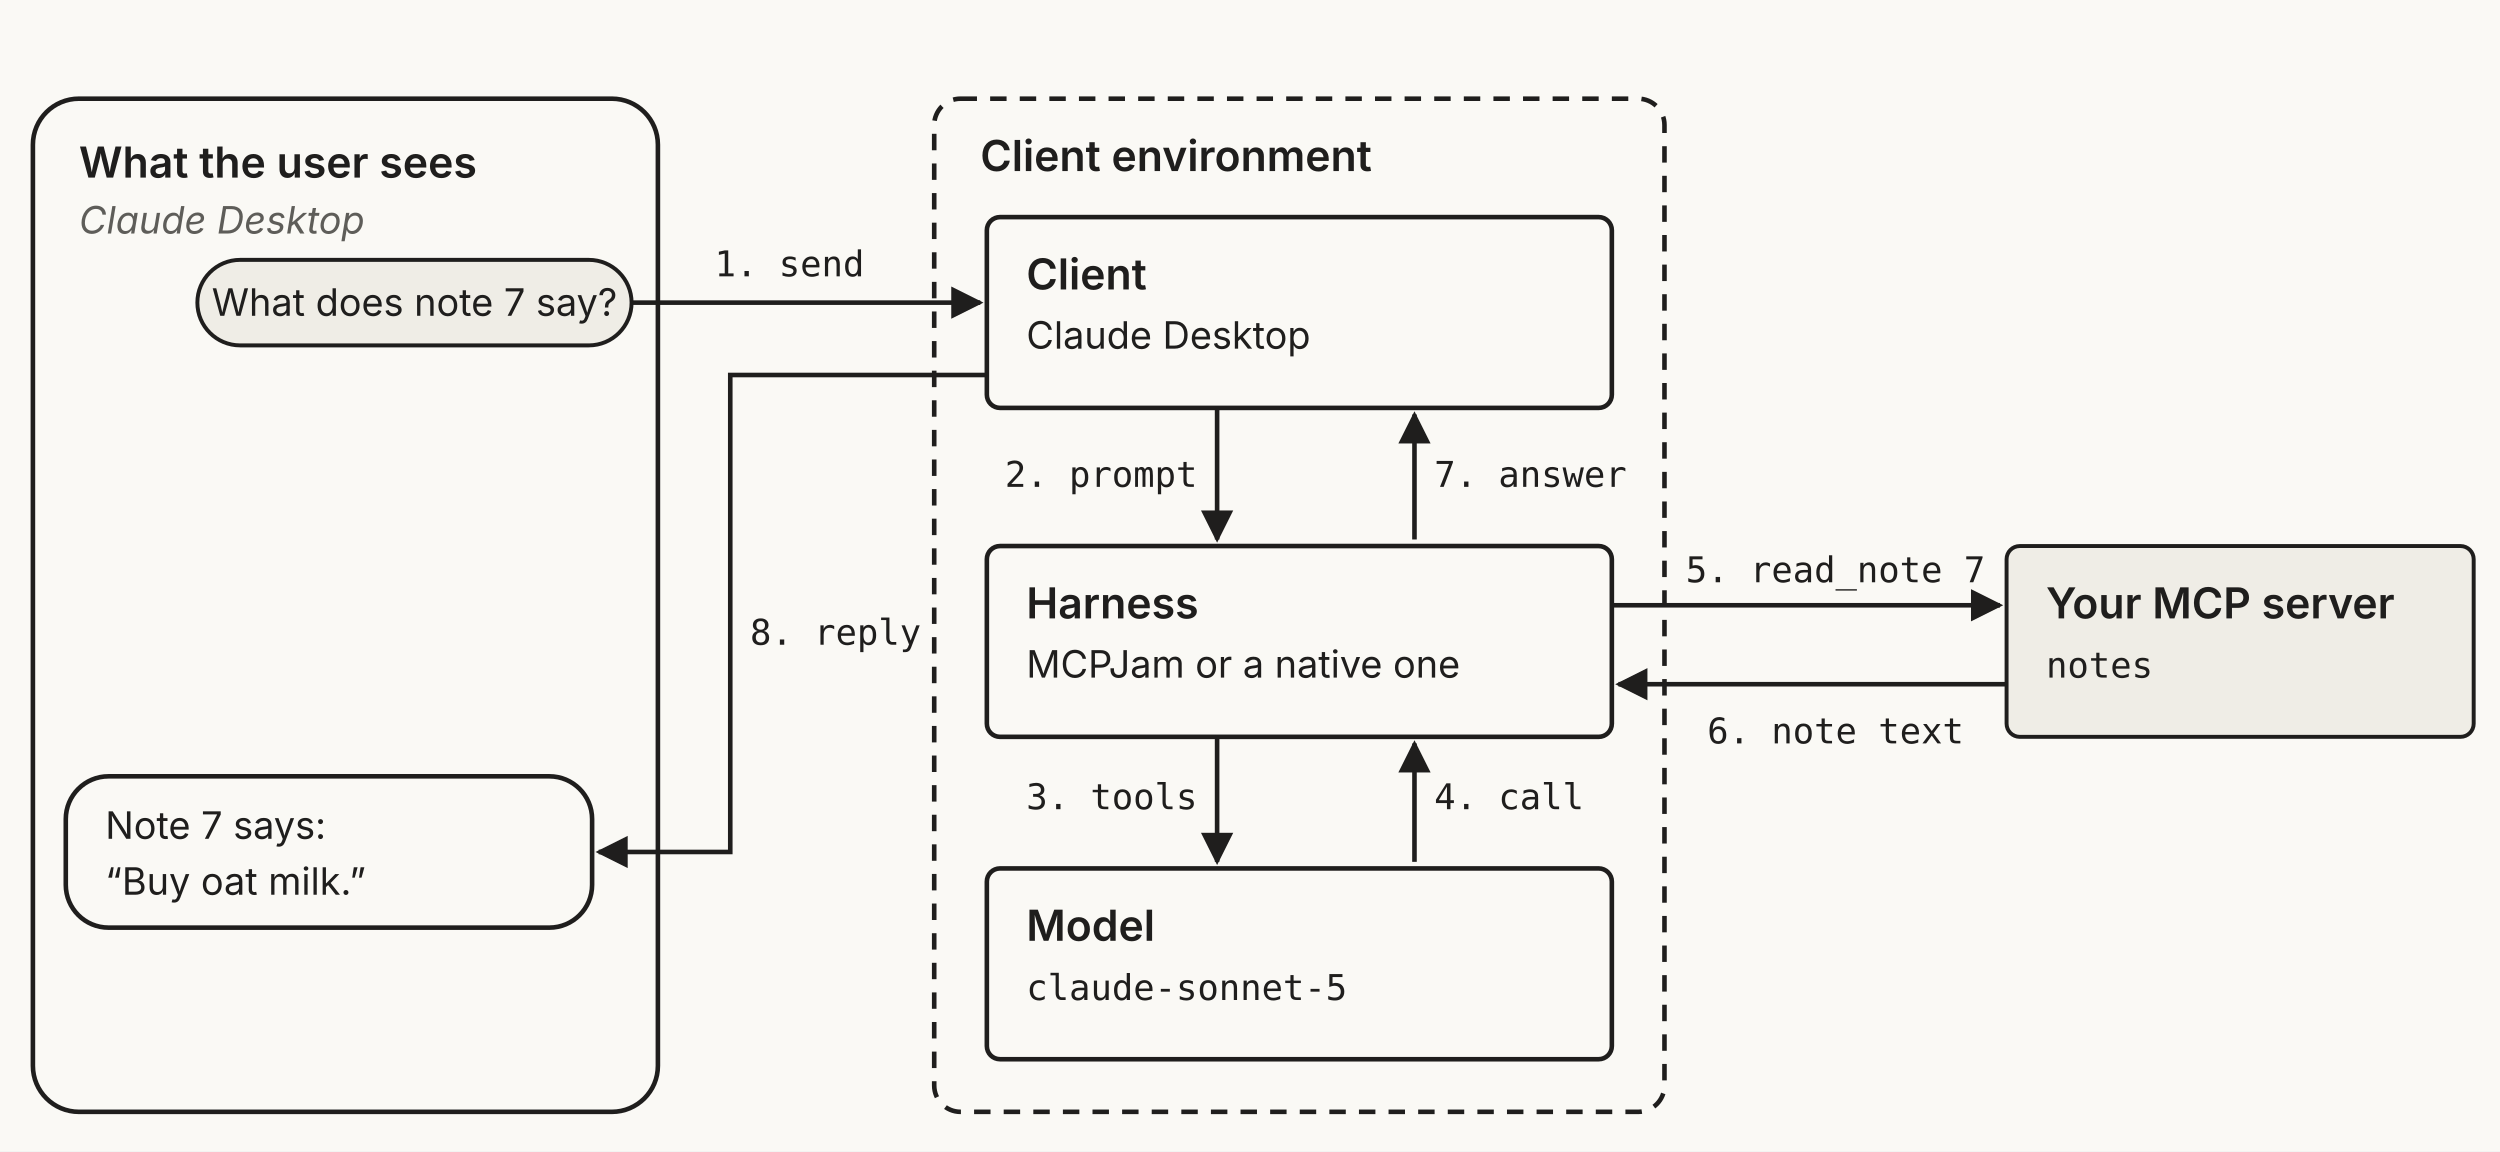
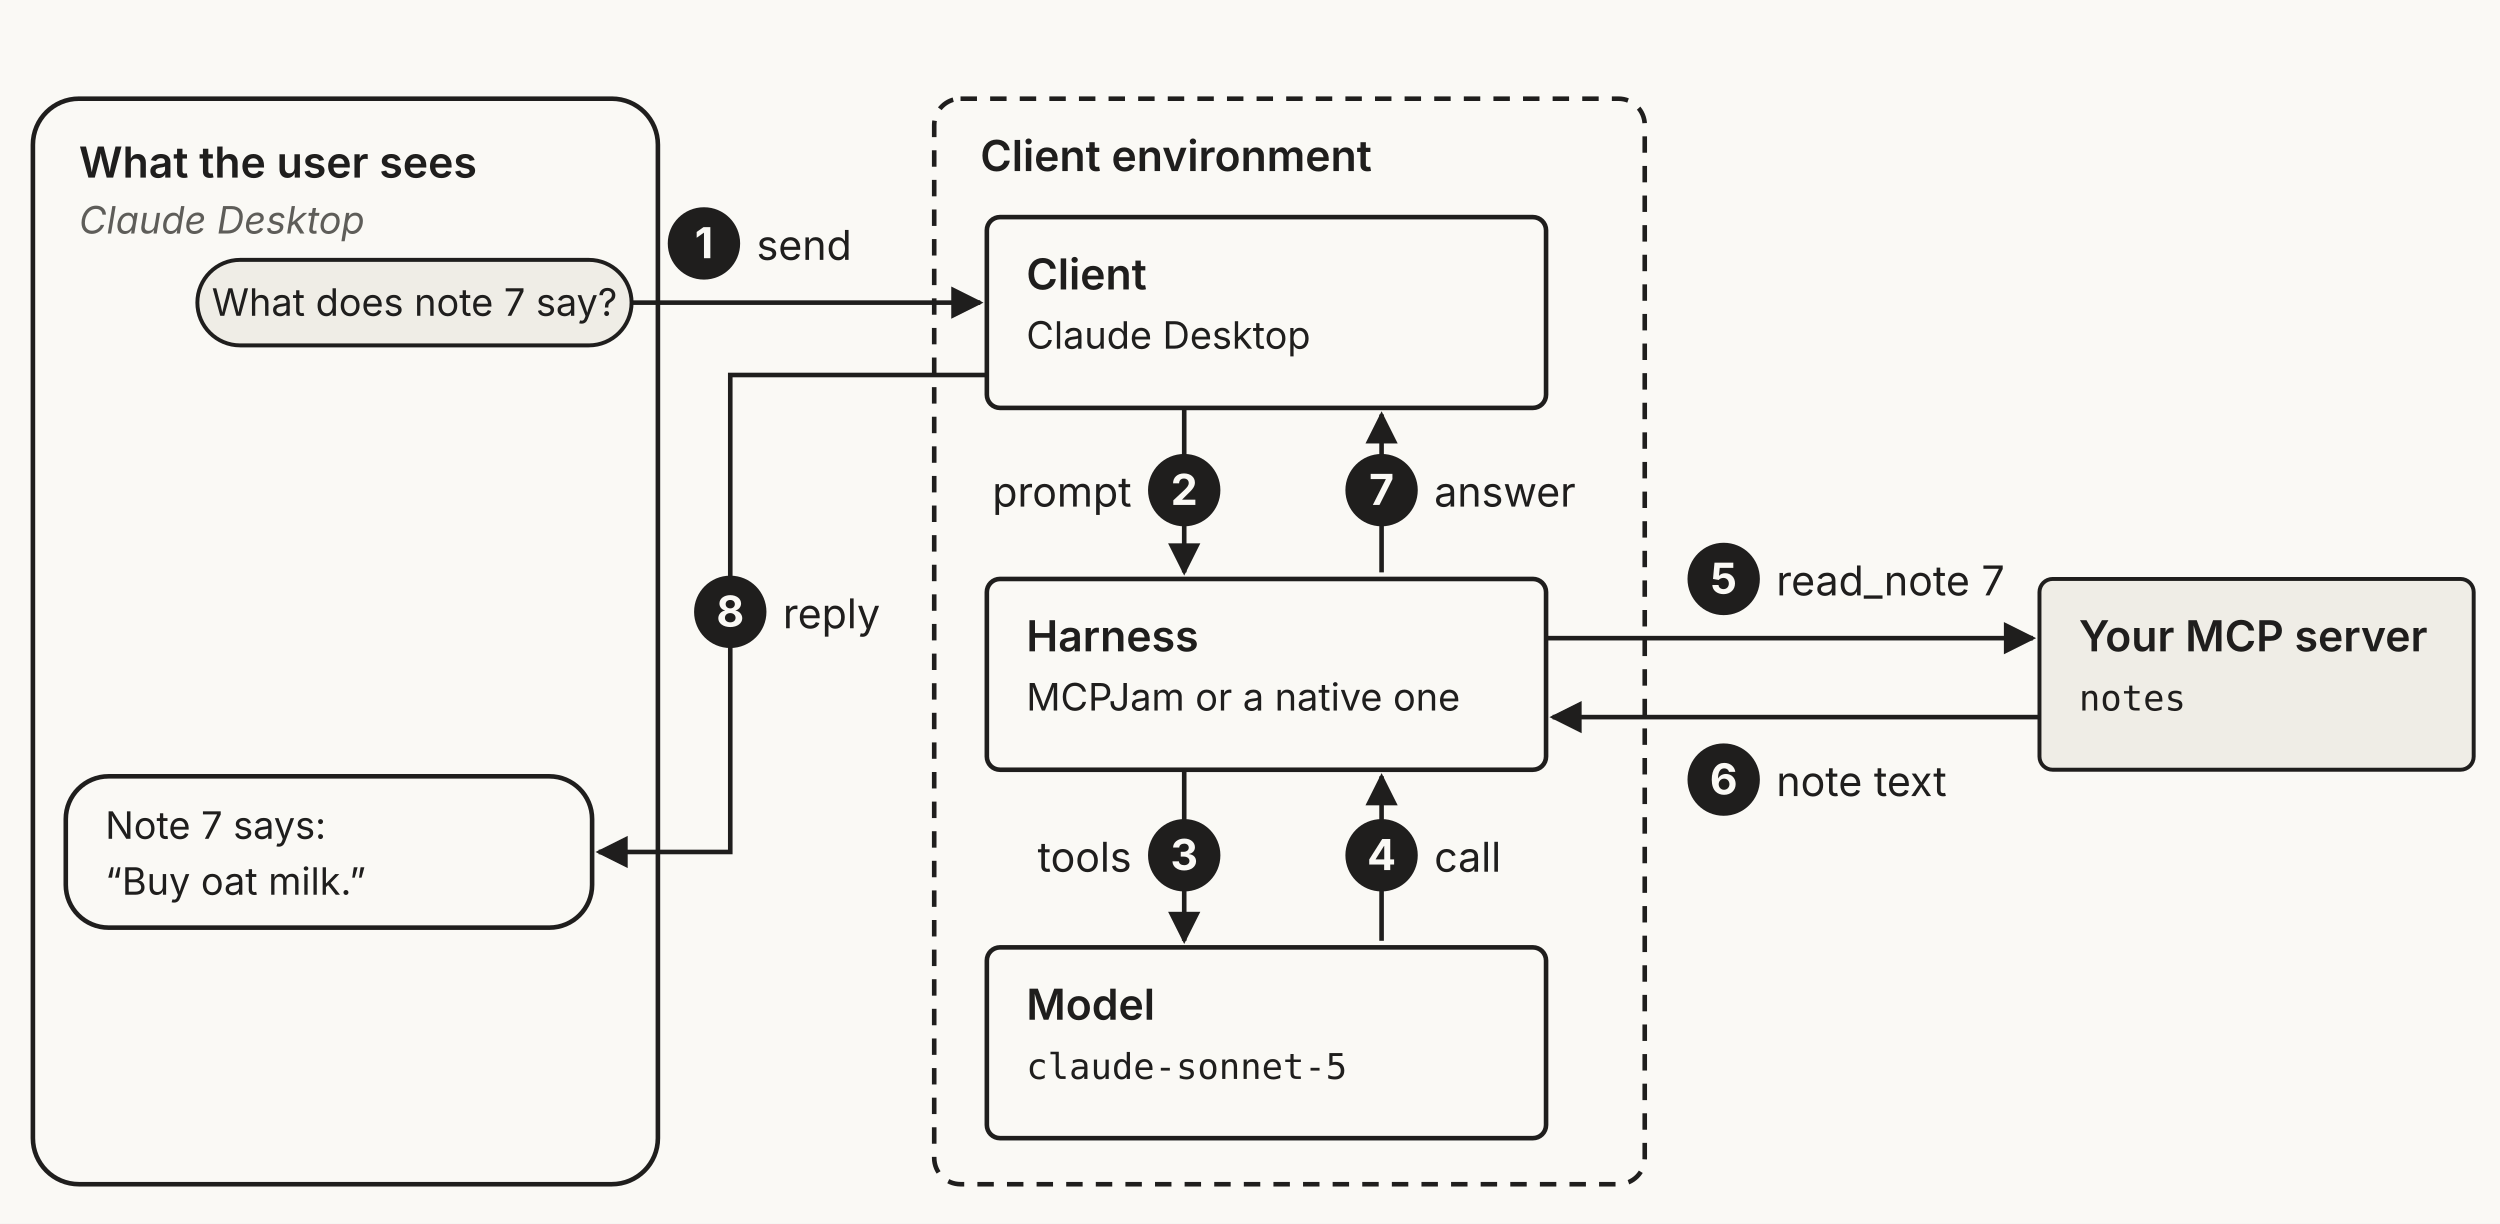
- <svg xmlns="http://www.w3.org/2000/svg" viewBox="0 0 760 350" width="760" height="350" role="img" aria-label="What the user sees and the request path that produced it">
+ <svg xmlns="http://www.w3.org/2000/svg" viewBox="0 0 760 372" width="760" height="372" role="img" aria-label="What the user sees and the request path that produced it">
  <style>text{fill:#1f1e1d;font-family:Inter,-apple-system,BlinkMacSystemFont,'Segoe UI',Helvetica,Arial,sans-serif;font-size:13px}
.sm{font-size:11.5px}
.mono{font-family:'JetBrains Mono',ui-monospace,Menlo,Consolas,monospace}
.sm.mono{font-size:10.8px}
.h{font-weight:600}
.i{font-style:italic;fill:#5e5d59}
.big{font-size:34px;font-weight:600;font-family:'JetBrains Mono',ui-monospace,Menlo,Consolas,monospace}
.b{fill:#faf9f5;stroke:#1f1e1d;stroke-width:1.4}
.s{fill:#efede6;stroke:#1f1e1d;stroke-width:1.2}
.dash{stroke-dasharray:5 4}
.thick{stroke-width:2.6}
.none{fill:none;stroke:#1f1e1d}
.fill{fill:#1f1e1d;stroke:#1f1e1d}
.ln{stroke:#1f1e1d;stroke-width:1.4;fill:none;marker-end:url(#ah)}
.ln-plain{stroke:#1f1e1d;stroke-width:1.4;fill:none}
.rule{stroke:#5e5d59;stroke-width:1.2;fill:none}
.ahp{fill:#1f1e1d}
.red{fill:#c62828;stroke:none}
.rt{fill:#ffffff;font-size:12px;font-weight:600}
+ .nb{fill:#1f1e1d}
+ .nt{fill:#faf9f5;font-size:13px;font-weight:700}
+ .lb{font-size:12.5px}
+ .lb.mono{font-size:11.8px}
</style>
  <defs>
    <marker id="ah" viewBox="0 0 10 10" refX="9" refY="5" markerWidth="7" markerHeight="7" orient="auto-start-reverse">
      <path d="M0,0 L10,5 L0,10 z" class="ahp" />
    </marker>
  </defs>
-   <rect width="760" height="350" fill="#faf9f5" />
-   <rect x="10" y="30" width="190" height="308" rx="14" class="b" />
+   <rect width="760" height="372" fill="#faf9f5" />
+   <rect x="10" y="30" width="190" height="330" rx="14" class="b" />
  <text x="24" y="54" class="h" text-anchor="start">What the user sees</text>
  <text x="24" y="71" class="sm i" text-anchor="start">Claude Desktop</text>
  <rect x="60" y="79" width="132" height="26" rx="13" class="s" />
  <text x="126" y="96" class="sm" text-anchor="middle">What does note 7 say?</text>
  <rect x="20" y="236" width="160" height="46" rx="13" class="b" />
  <text x="32" y="255" class="sm" text-anchor="start">Note 7 says:</text>
  <text x="32" y="272" class="sm" text-anchor="start">“Buy oat milk.”</text>
-   <rect x="284" y="30" width="222" height="308" rx="8" class="b dash" />
+   <rect x="284" y="30" width="216" height="330" rx="8" class="b dash" />
  <text x="298" y="52" class="h" text-anchor="start">Client environment</text>
-   <rect x="300" y="66" width="190" height="58" rx="4" class="b" />
+   <rect x="300" y="66" width="170" height="58" rx="4" class="b" />
  <text x="312" y="88" class="h" text-anchor="start">Client</text>
  <text x="312" y="106" class="sm" text-anchor="start">Claude Desktop</text>
-   <rect x="300" y="166" width="190" height="58" rx="4" class="b" />
-   <text x="312" y="188" class="h" text-anchor="start">Harness</text>
-   <text x="312" y="206" class="sm" text-anchor="start">MCPJam or a native one</text>
-   <rect x="300" y="264" width="190" height="58" rx="4" class="b" />
-   <text x="312" y="286" class="h" text-anchor="start">Model</text>
-   <text x="312" y="304" class="sm mono" text-anchor="start">claude-sonnet-5</text>
-   <rect x="610" y="166" width="142" height="58" rx="4" class="s" />
-   <text x="622" y="188" class="h" text-anchor="start">Your MCP server</text>
-   <text x="622" y="206" class="sm mono" text-anchor="start">notes</text>
+   <rect x="300" y="176" width="170" height="58" rx="4" class="b" />
+   <text x="312" y="198" class="h" text-anchor="start">Harness</text>
+   <text x="312" y="216" class="sm" text-anchor="start">MCPJam or a native one</text>
+   <rect x="300" y="288" width="170" height="58" rx="4" class="b" />
+   <text x="312" y="310" class="h" text-anchor="start">Model</text>
+   <text x="312" y="328" class="sm mono" text-anchor="start">claude-sonnet-5</text>
+   <rect x="620" y="176" width="132" height="58" rx="4" class="s" />
+   <text x="632" y="198" class="h" text-anchor="start">Your MCP server</text>
+   <text x="632" y="216" class="sm mono" text-anchor="start">notes</text>
  <line x1="192" y1="92" x2="298" y2="92" class="ln" />
-   <text x="240" y="84" class="sm mono" text-anchor="middle">1. send</text>
-   <line x1="370" y1="124" x2="370" y2="164" class="ln" />
-   <text x="364" y="148" class="sm mono" text-anchor="end">2. prompt</text>
-   <line x1="430" y1="164" x2="430" y2="126" class="ln" />
-   <text x="436" y="148" class="sm mono" text-anchor="start">7. answer</text>
-   <line x1="370" y1="224" x2="370" y2="262" class="ln" />
-   <text x="364" y="246" class="sm mono" text-anchor="end">3. tools</text>
-   <line x1="430" y1="262" x2="430" y2="226" class="ln" />
-   <text x="436" y="246" class="sm mono" text-anchor="start">4. call</text>
-   <line x1="490" y1="184" x2="608" y2="184" class="ln" />
-   <text x="558" y="177" class="sm mono" text-anchor="middle">5. read_note 7</text>
-   <line x1="610" y1="208" x2="492" y2="208" class="ln" />
-   <text x="558" y="226" class="sm mono" text-anchor="middle">6. note text</text>
+   <circle cx="214" cy="74" r="11" class="nb" />
+   <text x="214" y="78.5" class="nt" text-anchor="middle">1</text>
+   <text x="230" y="79" class="lb" text-anchor="start">send</text>
+   <line x1="360" y1="124" x2="360" y2="174" class="ln" />
+   <circle cx="360" cy="149" r="11" class="nb" />
+   <text x="360" y="153.5" class="nt" text-anchor="middle">2</text>
+   <text x="344" y="154" class="lb" text-anchor="end">prompt</text>
+   <line x1="420" y1="174" x2="420" y2="126" class="ln" />
+   <circle cx="420" cy="149" r="11" class="nb" />
+   <text x="420" y="153.5" class="nt" text-anchor="middle">7</text>
+   <text x="436" y="154" class="lb" text-anchor="start">answer</text>
+   <line x1="360" y1="234" x2="360" y2="286" class="ln" />
+   <circle cx="360" cy="260" r="11" class="nb" />
+   <text x="360" y="264.5" class="nt" text-anchor="middle">3</text>
+   <text x="344" y="265" class="lb" text-anchor="end">tools</text>
+   <line x1="420" y1="286" x2="420" y2="236" class="ln" />
+   <circle cx="420" cy="260" r="11" class="nb" />
+   <text x="420" y="264.5" class="nt" text-anchor="middle">4</text>
+   <text x="436" y="265" class="lb" text-anchor="start">call</text>
+   <line x1="470" y1="194" x2="618" y2="194" class="ln" />
+   <circle cx="524" cy="176" r="11" class="nb" />
+   <text x="524" y="180.5" class="nt" text-anchor="middle">5</text>
+   <text x="540" y="181" class="lb" text-anchor="start">read_note 7</text>
+   <line x1="620" y1="218" x2="472" y2="218" class="ln" />
+   <circle cx="524" cy="237" r="11" class="nb" />
+   <text x="524" y="241.5" class="nt" text-anchor="middle">6</text>
+   <text x="540" y="242" class="lb" text-anchor="start">note text</text>
  <path d="M300,114 H222 V259 H182" class="ln" />
-   <text x="228" y="196" class="sm mono" text-anchor="start">8. reply</text>
+   <circle cx="222" cy="186" r="11" class="nb" />
+   <text x="222" y="190.5" class="nt" text-anchor="middle">8</text>
+   <text x="238" y="191" class="lb" text-anchor="start">reply</text>
</svg>
